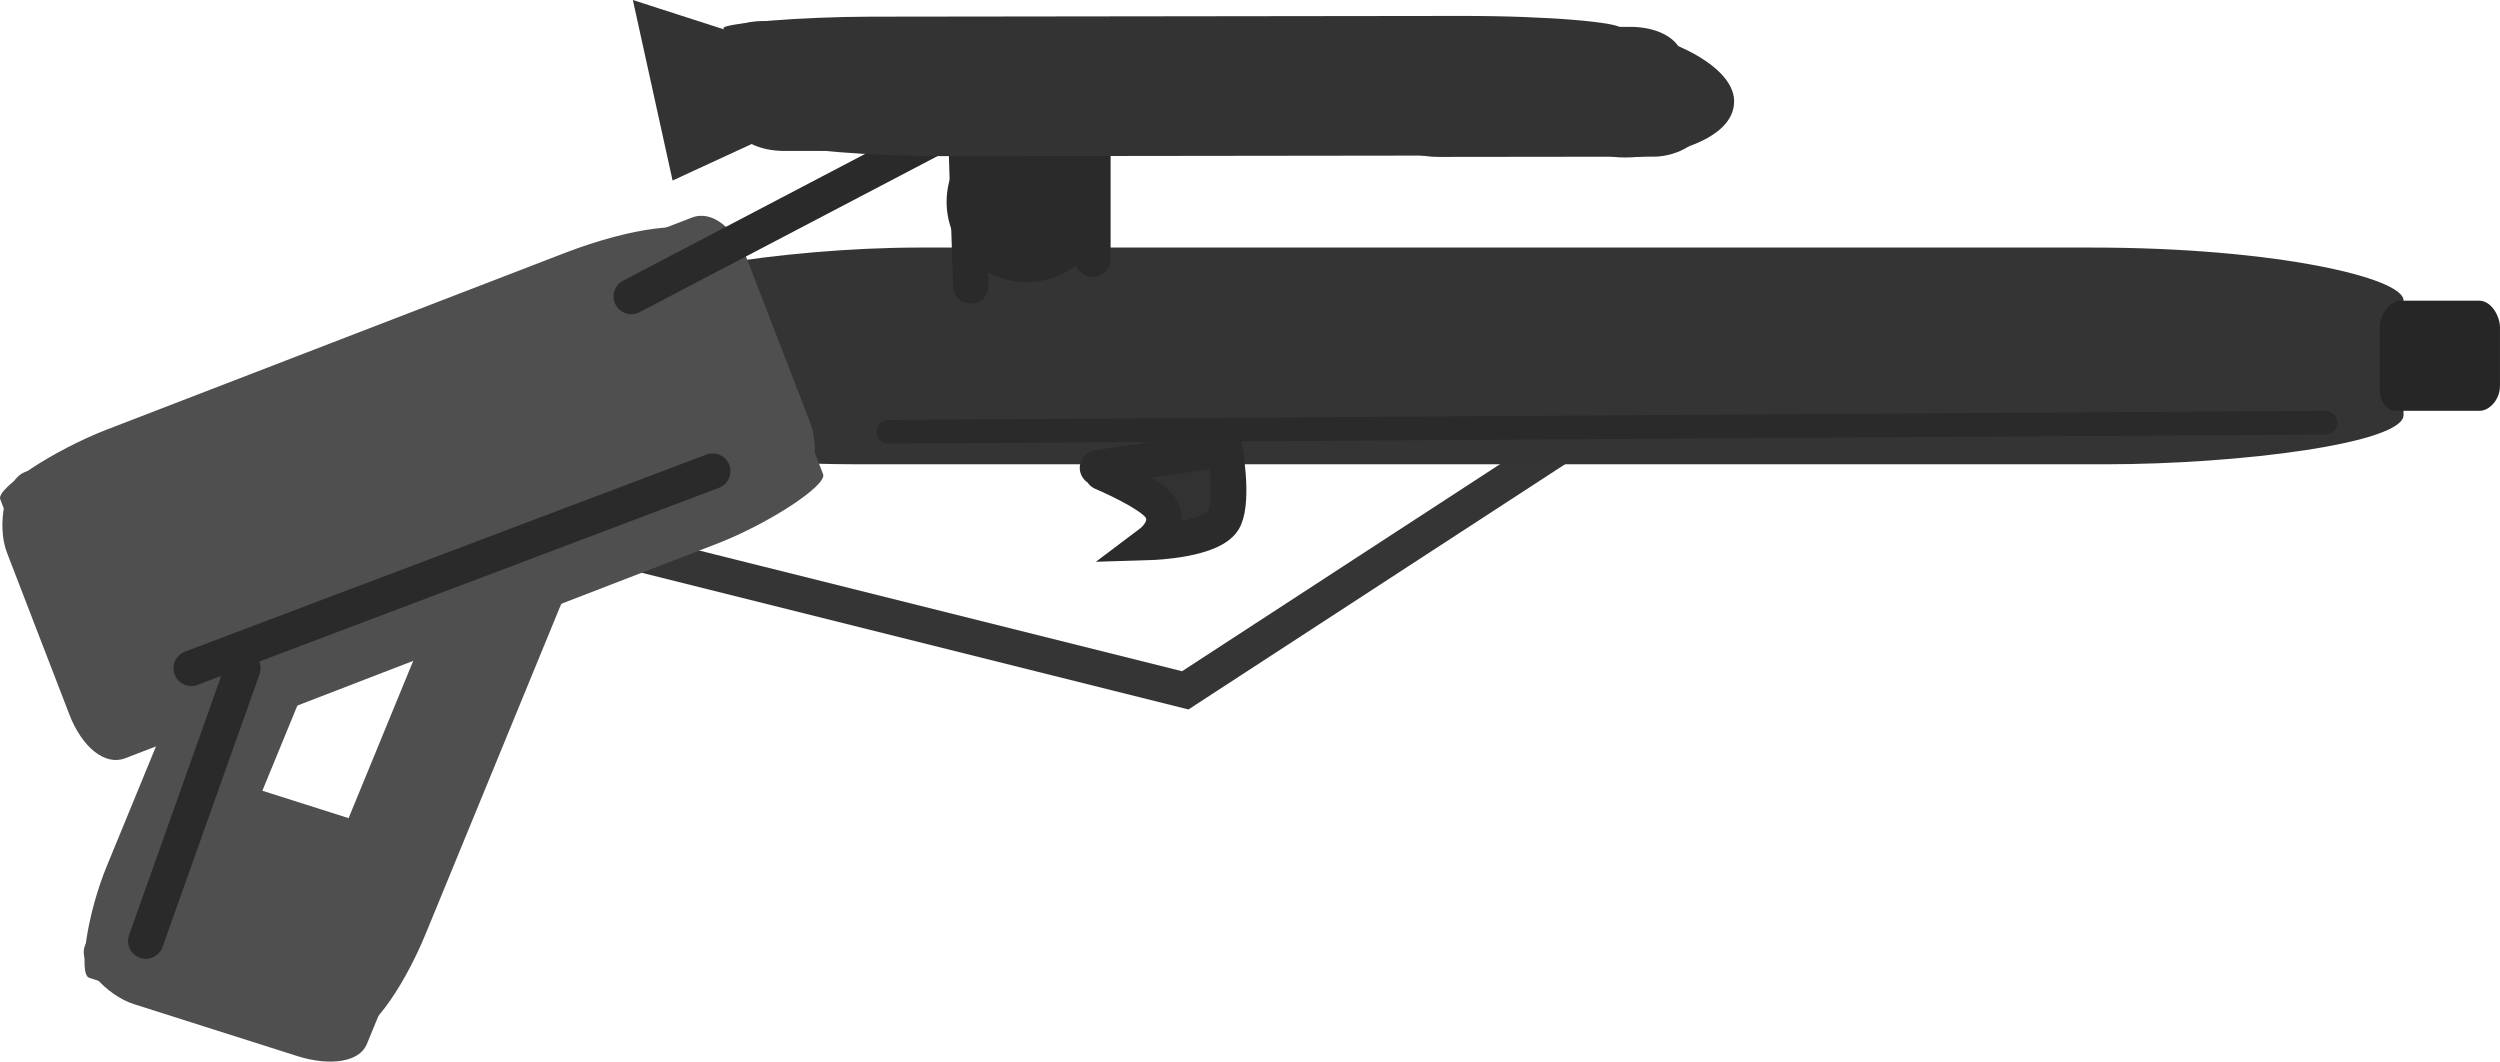
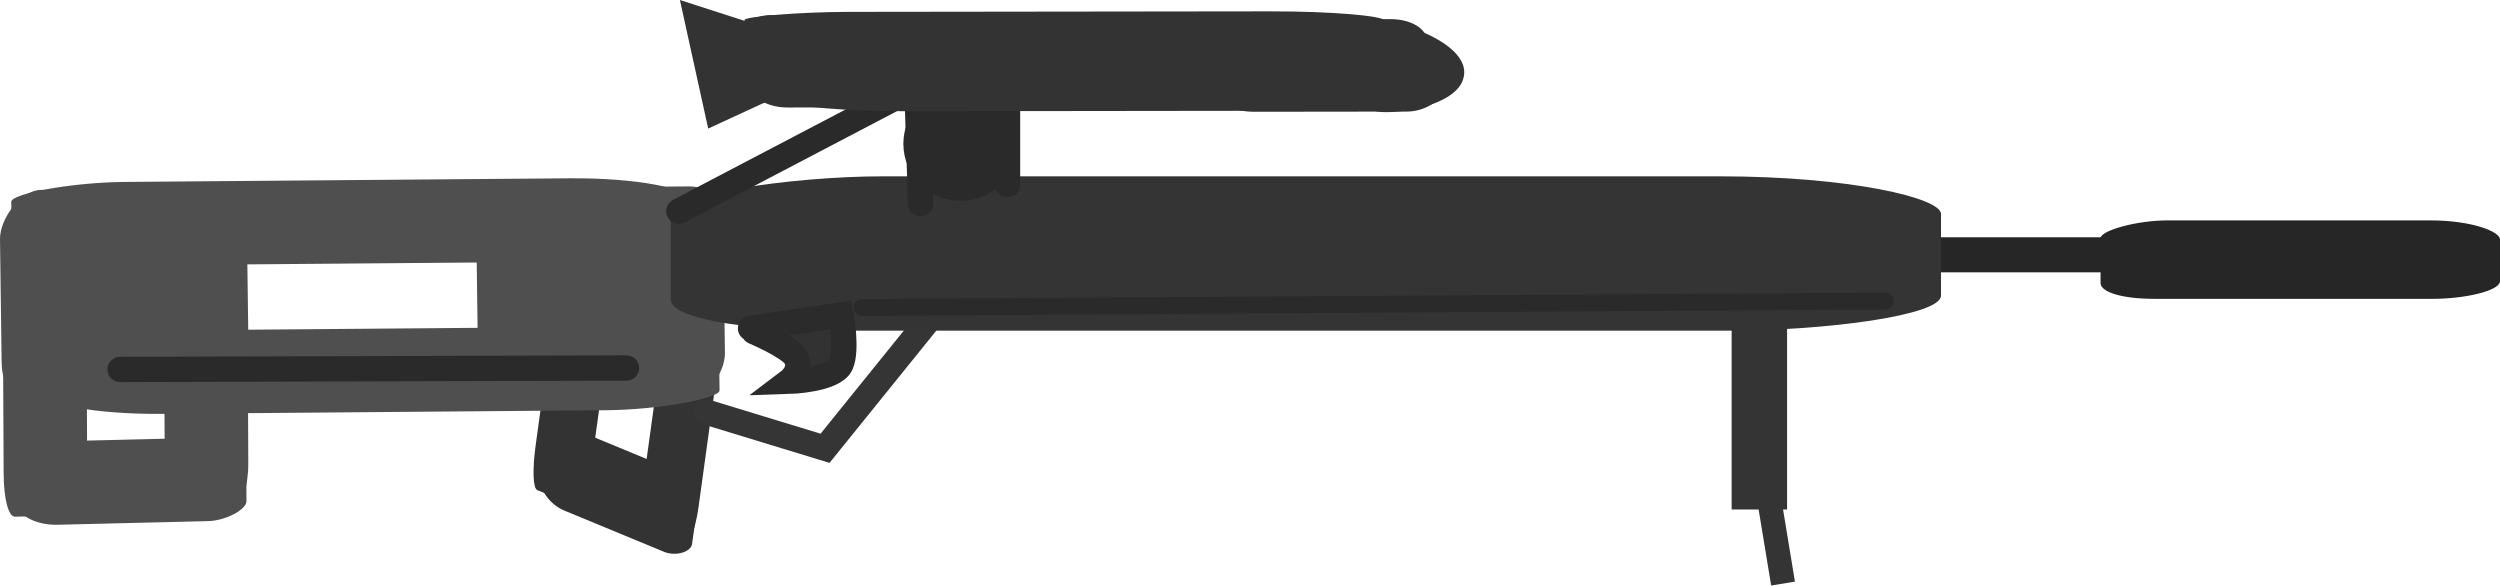
- <svg xmlns="http://www.w3.org/2000/svg" version="1.1" width="105.522" height="44.809" viewBox="0,0,105.522,44.809">
-   <g transform="translate(-259.167,-157.4096)">
+ <svg xmlns="http://www.w3.org/2000/svg" version="1.1" width="148.161" height="34.7" viewBox="0,0,148.161,34.7">
+   <g transform="translate(-173.6568,-157.4096)">
    <g data-paper-data="{&quot;isPaintingLayer&quot;:true}" fill-rule="nonzero" stroke-linejoin="miter" stroke-miterlimit="10" stroke-dasharray="" stroke-dashoffset="0" style="mix-blend-mode: normal">
-       <path d="M326.312,175.402l-17.117,11.146l-23.885,-5.971" fill="none" stroke="#353535" stroke-width="1.5" stroke-linecap="round" />
-       <path d="M285.335,175.162c0,-1.73 0,-4.201 0,-5.227c0,-0.898 6.82,-2.076 12.631,-2.076c8.671,0 33.843,0 49.515,0c7.721,0 13.136,1.281 13.136,2.229c0,0.978 0,3.183 0,4.843c0,1.174 -6.82,2.076 -12.631,2.076c-9.255,0 -37.311,0 -52.546,0c-6.07,0 -10.105,-0.783 -10.105,-1.845z" fill="#343434" stroke="none" stroke-width="0" stroke-linecap="butt" />
-       <path d="M359.615,173.811c0,-0.879 0,-2.135 0,-2.656c0,-0.456 0.46,-1.055 0.851,-1.055c0.584,0 2.281,0 3.337,0c0.52,0 0.885,0.651 0.885,1.133c0,0.497 0,1.618 0,2.461c0,0.597 -0.46,1.055 -0.851,1.055c-0.624,0 -2.514,0 -3.541,0c-0.409,0 -0.681,-0.398 -0.681,-0.938z" fill="#262626" stroke="none" stroke-width="0" stroke-linecap="butt" />
-       <g fill="#4f4f4f" stroke="none" stroke-width="0" stroke-linecap="butt">
-         <path d="M262.092,187.56c-0.871,-2.258 -2.114,-5.482 -2.631,-6.822c-0.452,-1.171 -0.075,-3.083 0.752,-3.401c1.233,-0.476 4.813,-1.856 7.042,-2.716c1.098,-0.423 2.513,0.952 2.99,2.189c0.492,1.276 1.602,4.154 2.437,6.32c0.591,1.532 0.075,3.083 -0.752,3.401c-1.316,0.508 -5.306,2.046 -7.473,2.882c-0.863,0.333 -1.831,-0.468 -2.366,-1.853z" />
-         <path d="M260.193,181.116c-0.337,-0.873 -0.817,-2.119 -1.017,-2.637c-0.175,-0.453 2.252,-2.071 4.515,-2.944c3.376,-1.302 13.178,-5.082 19.281,-7.436c3.007,-1.16 5.365,-1.326 5.549,-0.848c0.19,0.493 0.619,1.606 0.942,2.443c0.228,0.592 -2.252,2.071 -4.515,2.944c-3.604,1.39 -14.529,5.603 -20.461,7.891c-2.364,0.912 -4.087,1.123 -4.294,0.587z" />
-         <path d="M290.738,168.446c0.871,2.258 2.114,5.482 2.631,6.822c0.452,1.171 0.075,3.083 -0.752,3.401c-1.233,0.476 -4.813,1.856 -7.042,2.716c-1.098,0.423 -2.513,-0.951 -2.99,-2.189c-0.492,-1.276 -1.602,-4.154 -2.437,-6.32c-0.591,-1.532 -0.075,-3.083 0.752,-3.401c1.316,-0.508 5.306,-2.046 7.473,-2.882c0.863,-0.333 1.831,0.468 2.366,1.853z" data-paper-data="{&quot;index&quot;:null}" />
-         <path d="M292.893,174.792c0.337,0.873 0.817,2.119 1.017,2.637c0.175,0.453 -2.252,2.071 -4.515,2.944c-3.376,1.302 -13.178,5.082 -19.281,7.436c-3.007,1.16 -5.365,1.326 -5.549,0.848c-0.19,-0.493 -0.619,-1.606 -0.942,-2.443c-0.228,-0.592 2.252,-2.071 4.515,-2.944c3.604,-1.39 14.529,-5.603 20.461,-7.891c2.364,-0.912 4.087,-1.123 4.294,-0.587z" data-paper-data="{&quot;index&quot;:null}" />
+       <g fill="#333333" stroke="none" stroke-width="0" stroke-linecap="butt">
+         <path d="M205.406,183.767c0.324,-2.35 0.787,-5.704 0.979,-7.098c0.168,-1.219 0.686,-2.696 0.939,-2.591c0.378,0.156 1.475,0.61 2.159,0.893c0.337,0.139 0.333,1.977 0.155,3.264c-0.183,1.328 -0.596,4.323 -0.907,6.577c-0.22,1.595 -0.686,2.696 -0.939,2.591c-0.403,-0.167 -1.627,-0.673 -2.291,-0.947c-0.265,-0.109 -0.294,-1.246 -0.095,-2.688z" />
+         <path d="M206.458,177.331c0.125,-0.908 0.304,-2.205 0.378,-2.744c0.065,-0.471 0.964,-0.753 1.658,-0.466c1.035,0.428 4.04,1.671 5.91,2.444c0.922,0.381 1.475,1.321 1.407,1.819c-0.071,0.513 -0.23,1.671 -0.351,2.542c-0.085,0.616 -0.964,0.753 -1.658,0.466c-1.105,-0.457 -4.454,-1.842 -6.272,-2.594c-0.725,-0.3 -1.15,-0.91 -1.073,-1.467z" />
+         <path d="M216.024,180.435c-0.324,2.35 -0.787,5.704 -0.979,7.098c-0.168,1.219 -0.686,2.696 -0.939,2.591c-0.378,-0.156 -1.475,-0.61 -2.159,-0.893c-0.337,-0.139 -0.333,-1.977 -0.155,-3.264c0.183,-1.328 0.596,-4.323 0.907,-6.577c0.22,-1.595 0.686,-2.696 0.939,-2.591c0.403,0.167 1.627,0.673 2.291,0.947c0.265,0.109 0.294,1.246 0.095,2.688z" data-paper-data="{&quot;index&quot;:null}" />
+         <path d="M215.05,186.904c-0.125,0.908 -0.304,2.205 -0.378,2.744c-0.065,0.471 -0.964,0.753 -1.658,0.466c-1.035,-0.428 -4.04,-1.671 -5.91,-2.444c-0.922,-0.381 -1.475,-1.321 -1.407,-1.819c0.071,-0.513 0.23,-1.671 0.351,-2.542c0.085,-0.616 0.964,-0.753 1.658,-0.466c1.105,0.457 4.454,1.842 6.272,2.594c0.725,0.3 1.15,0.91 1.073,1.467z" data-paper-data="{&quot;index&quot;:null}" />
      </g>
      <g fill="#4f4f4f" stroke="none" stroke-width="0" stroke-linecap="butt">
-         <path d="M271.701,201.981c-2.276,-0.723 -5.526,-1.756 -6.876,-2.186c-1.181,-0.375 -2.377,-1.728 -2.076,-2.46c0.449,-1.093 1.753,-4.267 2.565,-6.243c0.4,-0.974 2.366,-1.121 3.613,-0.724c1.287,0.409 4.187,1.331 6.371,2.025c1.545,0.491 2.377,1.728 2.076,2.46c-0.479,1.167 -1.933,4.704 -2.722,6.625c-0.314,0.765 -1.554,0.947 -2.95,0.503z" />
-         <path d="M265.589,199.527c-0.88,-0.28 -2.136,-0.679 -2.658,-0.845c-0.456,-0.145 -0.088,-2.69 0.736,-4.696c1.23,-2.993 4.8,-11.684 7.023,-17.094c1.095,-2.666 2.515,-4.328 2.997,-4.175c0.497,0.158 1.619,0.514 2.463,0.783c0.597,0.19 0.088,2.69 -0.736,4.696c-1.313,3.195 -5.292,12.881 -7.453,18.141c-0.861,2.096 -1.832,3.362 -2.371,3.19z" />
-         <path d="M276.043,171.932c2.276,0.723 5.526,1.756 6.876,2.186c1.181,0.375 2.377,1.728 2.076,2.46c-0.449,1.093 -1.753,4.267 -2.565,6.243c-0.4,0.974 -2.366,1.121 -3.613,0.724c-1.287,-0.409 -4.187,-1.331 -6.371,-2.025c-1.545,-0.491 -2.377,-1.728 -2.076,-2.46c0.479,-1.167 1.933,-4.704 2.722,-6.625c0.314,-0.765 1.554,-0.947 2.95,-0.503z" data-paper-data="{&quot;index&quot;:null}" />
-         <path d="M282.248,174.16c0.88,0.28 2.136,0.679 2.658,0.845c0.456,0.145 0.088,2.69 -0.736,4.696c-1.23,2.993 -4.8,11.684 -7.023,17.094c-1.095,2.666 -2.515,4.328 -2.997,4.175c-0.497,-0.158 -1.619,-0.514 -2.463,-0.783c-0.597,-0.19 -0.088,-2.69 0.736,-4.696c1.313,-3.195 5.292,-12.881 7.453,-18.141c0.861,-2.096 1.832,-3.362 2.371,-3.19z" data-paper-data="{&quot;index&quot;:null}" />
+         <path d="M173.754,178.897c-0.032,-2.42 -0.078,-5.875 -0.097,-7.311c-0.017,-1.255 1.287,-2.914 2.417,-2.923c1.686,-0.014 6.58,-0.054 9.628,-0.079c1.501,-0.012 2.578,1.771 2.596,3.097c0.018,1.368 0.059,4.452 0.09,6.773c0.022,1.642 -1.287,2.914 -2.417,2.923c-1.8,0.015 -7.255,0.059 -10.217,0.084c-1.18,0.01 -1.979,-1.079 -1.999,-2.564z" />
+         <path d="M174.362,172.195c-0.012,-0.935 -0.03,-2.271 -0.038,-2.826c-0.006,-0.485 3.616,-1.152 6.71,-1.177c4.616,-0.038 18.018,-0.147 26.362,-0.216c4.111,-0.034 7.003,0.635 7.01,1.148c0.007,0.529 0.023,1.721 0.035,2.618c0.008,0.635 -3.616,1.152 -6.71,1.177c-4.927,0.04 -19.864,0.163 -27.976,0.229c-3.232,0.026 -5.386,-0.379 -5.393,-0.953z" />
+         <path d="M216.523,171.02c0.032,2.42 0.078,5.875 0.097,7.311c0.017,1.255 -1.287,2.914 -2.417,2.923c-1.686,0.014 -6.58,0.054 -9.628,0.079c-1.501,0.012 -2.578,-1.771 -2.596,-3.097c-0.018,-1.368 -0.059,-4.452 -0.09,-6.773c-0.022,-1.642 1.287,-2.914 2.417,-2.923c1.8,-0.015 7.255,-0.059 10.217,-0.084c1.18,-0.01 1.979,1.079 1.999,2.564z" data-paper-data="{&quot;index&quot;:null}" />
+         <path d="M216.263,177.718c0.012,0.935 0.03,2.271 0.038,2.826c0.006,0.485 -3.616,1.152 -6.71,1.177c-4.616,0.038 -18.018,0.147 -26.362,0.216c-4.111,0.034 -7.003,-0.635 -7.01,-1.148c-0.007,-0.529 -0.023,-1.721 -0.035,-2.618c-0.008,-0.635 3.616,-1.152 6.71,-1.177c4.927,-0.04 19.864,-0.163 27.976,-0.229c3.232,-0.026 5.386,0.379 5.393,0.953z" data-paper-data="{&quot;index&quot;:null}" />
      </g>
-       <path d="M305.492,177.154l5.374,-0.796c0,0 0.366,2.073 -0.013,2.926c-0.414,0.932 -3.092,1.015 -3.092,1.015c0,0 0.888,-0.669 0.379,-1.469c-0.385,-0.606 -2.449,-1.477 -2.449,-1.477" fill="#323232" stroke="#2b2b2b" stroke-width="1.5" stroke-linecap="round" />
-       <path d="M285.814,169.922l14.107,-7.389l0.224,6.941" fill="none" stroke="#2a2a2a" stroke-width="1.5" stroke-linecap="round" />
-       <path d="M305.295,162.981v5.374" fill="none" stroke="#2a2a2a" stroke-width="1.5" stroke-linecap="round" />
-       <path d="M299.372,165.931c0,-1.731 1.404,-3.135 3.135,-3.135c1.731,0 3.135,1.404 3.135,3.135c0,1.731 -1.404,3.135 -3.135,3.135c-1.731,0 -3.135,-1.404 -3.135,-3.135z" fill="#2a2a2a" stroke="#2a2a2a" stroke-width="0.5" stroke-linecap="butt" />
-       <path d="M267.241,185.615l22.008,-8.317" fill="none" stroke="#2a2a2a" stroke-width="1.5" stroke-linecap="round" />
-       <path d="M265.321,197.13l4.095,-11.516" fill="none" stroke="#2a2a2a" stroke-width="1.5" stroke-linecap="round" />
-       <path d="M296.67,175.634l60.65,-0.384" fill="none" stroke="#2a2a2a" stroke-width="1" stroke-linecap="round" />
+       <g fill="#4f4f4f" stroke="none" stroke-width="0" stroke-linecap="butt">
+         <path d="M173.872,185.468c-0.011,-2.42 -0.026,-5.875 -0.033,-7.311c-0.006,-1.255 0.435,-2.914 0.818,-2.923c0.57,-0.014 2.226,-0.054 3.257,-0.079c0.508,-0.012 0.872,1.771 0.878,3.097c0.006,1.368 0.02,4.452 0.031,6.773c0.007,1.642 -0.435,2.914 -0.818,2.923c-0.609,0.015 -2.454,0.059 -3.456,0.084c-0.399,0.01 -0.67,-1.079 -0.676,-2.564z" />
+         <path d="M174.078,178.767c-0.004,-0.935 -0.01,-2.271 -0.013,-2.826c-0.002,-0.485 1.223,-1.152 2.27,-1.177c1.562,-0.038 6.095,-0.147 8.917,-0.216c1.391,-0.034 2.369,0.635 2.371,1.148c0.002,0.529 0.008,1.721 0.012,2.618c0.003,0.635 -1.223,1.152 -2.27,1.177c-1.667,0.04 -6.719,0.163 -9.463,0.229c-1.093,0.026 -1.822,-0.379 -1.824,-0.953z" />
+         <path d="M188.339,177.591c0.011,2.42 0.026,5.875 0.033,7.311c0.006,1.255 -0.435,2.914 -0.818,2.923c-0.57,0.014 -2.226,0.054 -3.257,0.079c-0.508,0.012 -0.872,-1.771 -0.878,-3.097c-0.006,-1.368 -0.02,-4.452 -0.031,-6.773c-0.007,-1.642 0.435,-2.914 0.818,-2.923c0.609,-0.015 2.454,-0.059 3.456,-0.084c0.399,-0.01 0.67,1.079 0.676,2.564z" data-paper-data="{&quot;index&quot;:null}" />
+         <path d="M188.251,184.29c0.004,0.935 0.01,2.271 0.013,2.826c0.002,0.485 -1.223,1.152 -2.27,1.177c-1.562,0.038 -6.095,0.147 -8.917,0.216c-1.391,0.034 -2.369,-0.635 -2.371,-1.148c-0.002,-0.529 -0.008,-1.721 -0.012,-2.618c-0.003,-0.635 1.223,-1.152 2.27,-1.177c1.667,-0.04 6.719,-0.163 9.463,-0.229c1.093,-0.026 1.822,0.379 1.824,0.953z" data-paper-data="{&quot;index&quot;:null}" />
+       </g>
+       <path d="M180.775,179.305l30.014,-0.086" fill="none" stroke="#2a2a2a" stroke-width="1.5" stroke-linecap="round" />
+       <path d="M281.145,173.129c0,-0.393 0,-0.954 0,-1.187c0,-0.204 2.145,-0.471 3.972,-0.471c2.727,0 10.642,0 15.571,0c2.428,0 4.131,0.291 4.131,0.506c0,0.222 0,0.723 0,1.1c0,0.267 -2.145,0.471 -3.972,0.471c-2.91,0 -11.733,0 -16.524,0c-1.909,0 -3.178,-0.178 -3.178,-0.419z" fill="#262626" stroke="none" stroke-width="0" stroke-linecap="butt" />
+       <path d="M228.67,176.402l-6.117,7.575l-7.045,-2.15" fill="none" stroke="#353535" stroke-width="1.5" stroke-linecap="round" />
+       <path d="M213.407,175.162c0,-1.73 0,-4.201 0,-5.227c0,-0.898 6.82,-2.076 12.631,-2.076c8.671,0 33.843,0 49.515,0c7.721,0 13.136,1.281 13.136,2.229c0,0.978 0,3.183 0,4.843c0,1.174 -6.82,2.076 -12.631,2.076c-9.255,0 -37.311,0 -52.546,0c-6.07,0 -10.105,-0.783 -10.105,-1.845z" fill="#343434" stroke="none" stroke-width="0" stroke-linecap="butt" />
+       <path d="M298.145,174.182c0,-0.879 0,-2.135 0,-2.656c0,-0.456 2.145,-1.055 3.972,-1.055c2.727,0 10.642,0 15.571,0c2.428,0 4.131,0.651 4.131,1.133c0,0.497 0,1.618 0,2.461c0,0.597 -2.145,1.055 -3.972,1.055c-2.91,0 -11.733,0 -16.524,0c-1.909,0 -3.178,-0.398 -3.178,-0.938z" fill="#262626" stroke="none" stroke-width="0" stroke-linecap="butt" />
+       <path d="M218.136,176.868l5.374,-0.796c0,0 0.366,2.073 -0.013,2.926c-0.414,0.932 -3.092,1.015 -3.092,1.015c0,0 0.888,-0.669 0.379,-1.469c-0.385,-0.606 -2.449,-1.477 -2.449,-1.477" fill="#323232" stroke="#2b2b2b" stroke-width="1.5" stroke-linecap="round" />
+       <path d="M213.886,169.922l14.107,-7.389l0.224,6.941" fill="none" stroke="#2a2a2a" stroke-width="1.5" stroke-linecap="round" />
+       <path d="M233.367,168.355v-5.374" fill="none" stroke="#2a2a2a" stroke-width="1.5" stroke-linecap="round" />
+       <path d="M227.444,165.931c0,-1.731 1.404,-3.135 3.135,-3.135c1.731,0 3.135,1.404 3.135,3.135c0,1.731 -1.404,3.135 -3.135,3.135c-1.731,0 -3.135,-1.404 -3.135,-3.135z" fill="#2a2a2a" stroke="#2a2a2a" stroke-width="0.5" stroke-linecap="butt" />
+       <path d="M224.742,175.634l60.65,-0.384" fill="none" stroke="#2a2a2a" stroke-width="1" stroke-linecap="round" />
      <g fill="#333333" stroke="none" stroke-width="0" stroke-linecap="butt">
-         <path d="M290.13,162.678c-0.276,-1.036 -0.67,-2.515 -0.834,-3.13c-0.143,-0.537 0.921,-1.244 1.989,-1.246c1.592,-0.002 6.215,-0.008 9.093,-0.011c1.418,-0.002 2.617,0.764 2.768,1.332c0.156,0.586 0.508,1.906 0.773,2.9c0.187,0.703 -0.921,1.244 -1.989,1.246c-1.7,0.002 -6.852,0.008 -9.65,0.012c-1.115,0.001 -1.981,-0.467 -2.15,-1.102z" />
-         <path d="M290.025,159.811c-0.107,-0.401 -0.259,-0.972 -0.322,-1.21c-0.055,-0.208 3.301,-0.485 6.224,-0.488c4.36,-0.005 17.018,-0.021 24.899,-0.031c3.883,-0.005 6.685,0.288 6.743,0.508c0.06,0.226 0.196,0.737 0.299,1.121c0.072,0.272 -3.301,0.485 -6.224,0.488c-4.654,0.006 -18.762,0.023 -26.423,0.033c-3.052,0.004 -5.13,-0.175 -5.195,-0.421z" />
-         <path d="M330.133,159.646c0.276,1.036 0.67,2.515 0.834,3.13c0.143,0.537 -0.921,1.244 -1.989,1.246c-1.592,0.002 -6.215,0.008 -9.093,0.011c-1.418,0.002 -2.617,-0.764 -2.768,-1.332c-0.156,-0.586 -0.508,-1.906 -0.773,-2.9c-0.187,-0.703 0.921,-1.244 1.989,-1.246c1.7,-0.002 6.852,-0.008 9.65,-0.012c1.115,-0.001 1.981,0.467 2.15,1.102z" data-paper-data="{&quot;index&quot;:null}" />
-         <path d="M330.196,162.273c0.107,0.401 0.259,0.972 0.322,1.21c0.055,0.208 -3.301,0.485 -6.224,0.488c-4.36,0.005 -17.018,0.021 -24.899,0.031c-3.883,0.005 -6.685,-0.288 -6.743,-0.508c-0.06,-0.226 -0.196,-0.737 -0.299,-1.121c-0.072,-0.272 3.301,-0.485 6.224,-0.488c4.654,-0.006 18.762,-0.023 26.423,-0.033c3.052,-0.004 5.13,0.175 5.195,0.421z" data-paper-data="{&quot;index&quot;:null}" />
-         <path d="M292.252,161.851c-0.107,-0.401 -0.259,-0.972 -0.322,-1.21c-0.055,-0.208 3.301,-0.485 6.224,-0.488c4.36,-0.005 17.018,-0.021 24.899,-0.031c3.883,-0.005 6.685,0.288 6.743,0.508c0.06,0.226 0.196,0.737 0.299,1.121c0.072,0.272 -3.301,0.485 -6.224,0.488c-4.654,0.006 -18.762,0.023 -26.423,0.033c-3.052,0.004 -5.13,-0.175 -5.195,-0.421z" />
+         <path d="M218.202,162.678c-0.276,-1.036 -0.67,-2.515 -0.834,-3.13c-0.143,-0.537 0.921,-1.244 1.989,-1.246c1.592,-0.002 6.215,-0.008 9.093,-0.011c1.418,-0.002 2.617,0.764 2.768,1.332c0.156,0.586 0.508,1.906 0.773,2.9c0.187,0.703 -0.921,1.244 -1.989,1.246c-1.7,0.002 -6.852,0.008 -9.65,0.012c-1.115,0.001 -1.981,-0.467 -2.15,-1.102z" />
+         <path d="M218.097,159.811c-0.107,-0.401 -0.259,-0.972 -0.322,-1.21c-0.055,-0.208 3.301,-0.485 6.224,-0.488c4.36,-0.005 17.018,-0.021 24.899,-0.031c3.883,-0.005 6.685,0.288 6.743,0.508c0.06,0.226 0.196,0.737 0.299,1.121c0.072,0.272 -3.301,0.485 -6.224,0.488c-4.654,0.006 -18.762,0.023 -26.423,0.033c-3.052,0.004 -5.13,-0.175 -5.195,-0.421z" />
+         <path d="M258.205,159.646c0.276,1.036 0.67,2.515 0.834,3.13c0.143,0.537 -0.921,1.244 -1.989,1.246c-1.592,0.002 -6.215,0.008 -9.093,0.011c-1.418,0.002 -2.617,-0.764 -2.768,-1.332c-0.156,-0.586 -0.508,-1.906 -0.773,-2.9c-0.187,-0.703 0.921,-1.244 1.989,-1.246c1.7,-0.002 6.852,-0.008 9.65,-0.012c1.115,-0.001 1.981,0.467 2.15,1.102z" data-paper-data="{&quot;index&quot;:null}" />
+         <path d="M258.268,162.273c0.107,0.401 0.259,0.972 0.322,1.21c0.055,0.208 -3.301,0.485 -6.224,0.488c-4.36,0.005 -17.018,0.021 -24.899,0.031c-3.883,0.005 -6.685,-0.288 -6.743,-0.508c-0.06,-0.226 -0.196,-0.737 -0.299,-1.121c-0.072,-0.272 3.301,-0.485 6.224,-0.488c4.654,-0.006 18.762,-0.023 26.423,-0.033c3.052,-0.004 5.13,0.175 5.195,0.421z" data-paper-data="{&quot;index&quot;:null}" />
+         <path d="M220.324,161.851c-0.107,-0.401 -0.259,-0.972 -0.322,-1.21c-0.055,-0.208 3.301,-0.485 6.224,-0.488c4.36,-0.005 17.018,-0.021 24.899,-0.031c3.883,-0.005 6.685,0.288 6.743,0.508c0.06,0.226 0.196,0.737 0.299,1.121c0.072,0.272 -3.301,0.485 -6.224,0.488c-4.654,0.006 -18.762,0.023 -26.423,0.033c-3.052,0.004 -5.13,-0.175 -5.195,-0.421z" />
      </g>
-       <path d="M332.362,161.689c0,1.712 -3.056,2.368 -4.616,2.368c-1.56,0 -1.033,-0.655 -1.033,-2.368c0,-1.712 -1.015,-3.019 0.545,-3.019c1.56,0 5.105,1.307 5.105,3.019z" fill="#333333" stroke="none" stroke-width="0" stroke-linecap="butt" />
-       <path d="M291.316,163.018l-3.583,1.654l-1.516,-6.89l4.272,1.378z" fill="#333333" stroke="#333333" stroke-width="0.5" stroke-linecap="round" />
+       <path d="M260.434,161.689c0,1.712 -3.056,2.368 -4.616,2.368c-1.56,0 -1.033,-0.655 -1.033,-2.368c0,-1.712 -1.015,-3.019 0.545,-3.019c1.56,0 5.105,1.307 5.105,3.019z" fill="#333333" stroke="none" stroke-width="0" stroke-linecap="butt" />
+       <path d="M219.388,163.018l-3.583,1.654l-1.516,-6.89l4.272,1.378z" fill="#333333" stroke="#333333" stroke-width="0.5" stroke-linecap="round" />
+       <path d="M276.281,187.604v-11.571h3.286v11.571z" fill="#343434" stroke="none" stroke-width="0" stroke-linecap="butt" />
+       <path d="M278.623,192.11l-0.952,-5.779l1.41,-0.232l0.952,5.779z" fill="#343434" stroke="none" stroke-width="0" stroke-linecap="butt" />
    </g>
  </g>
</svg>
